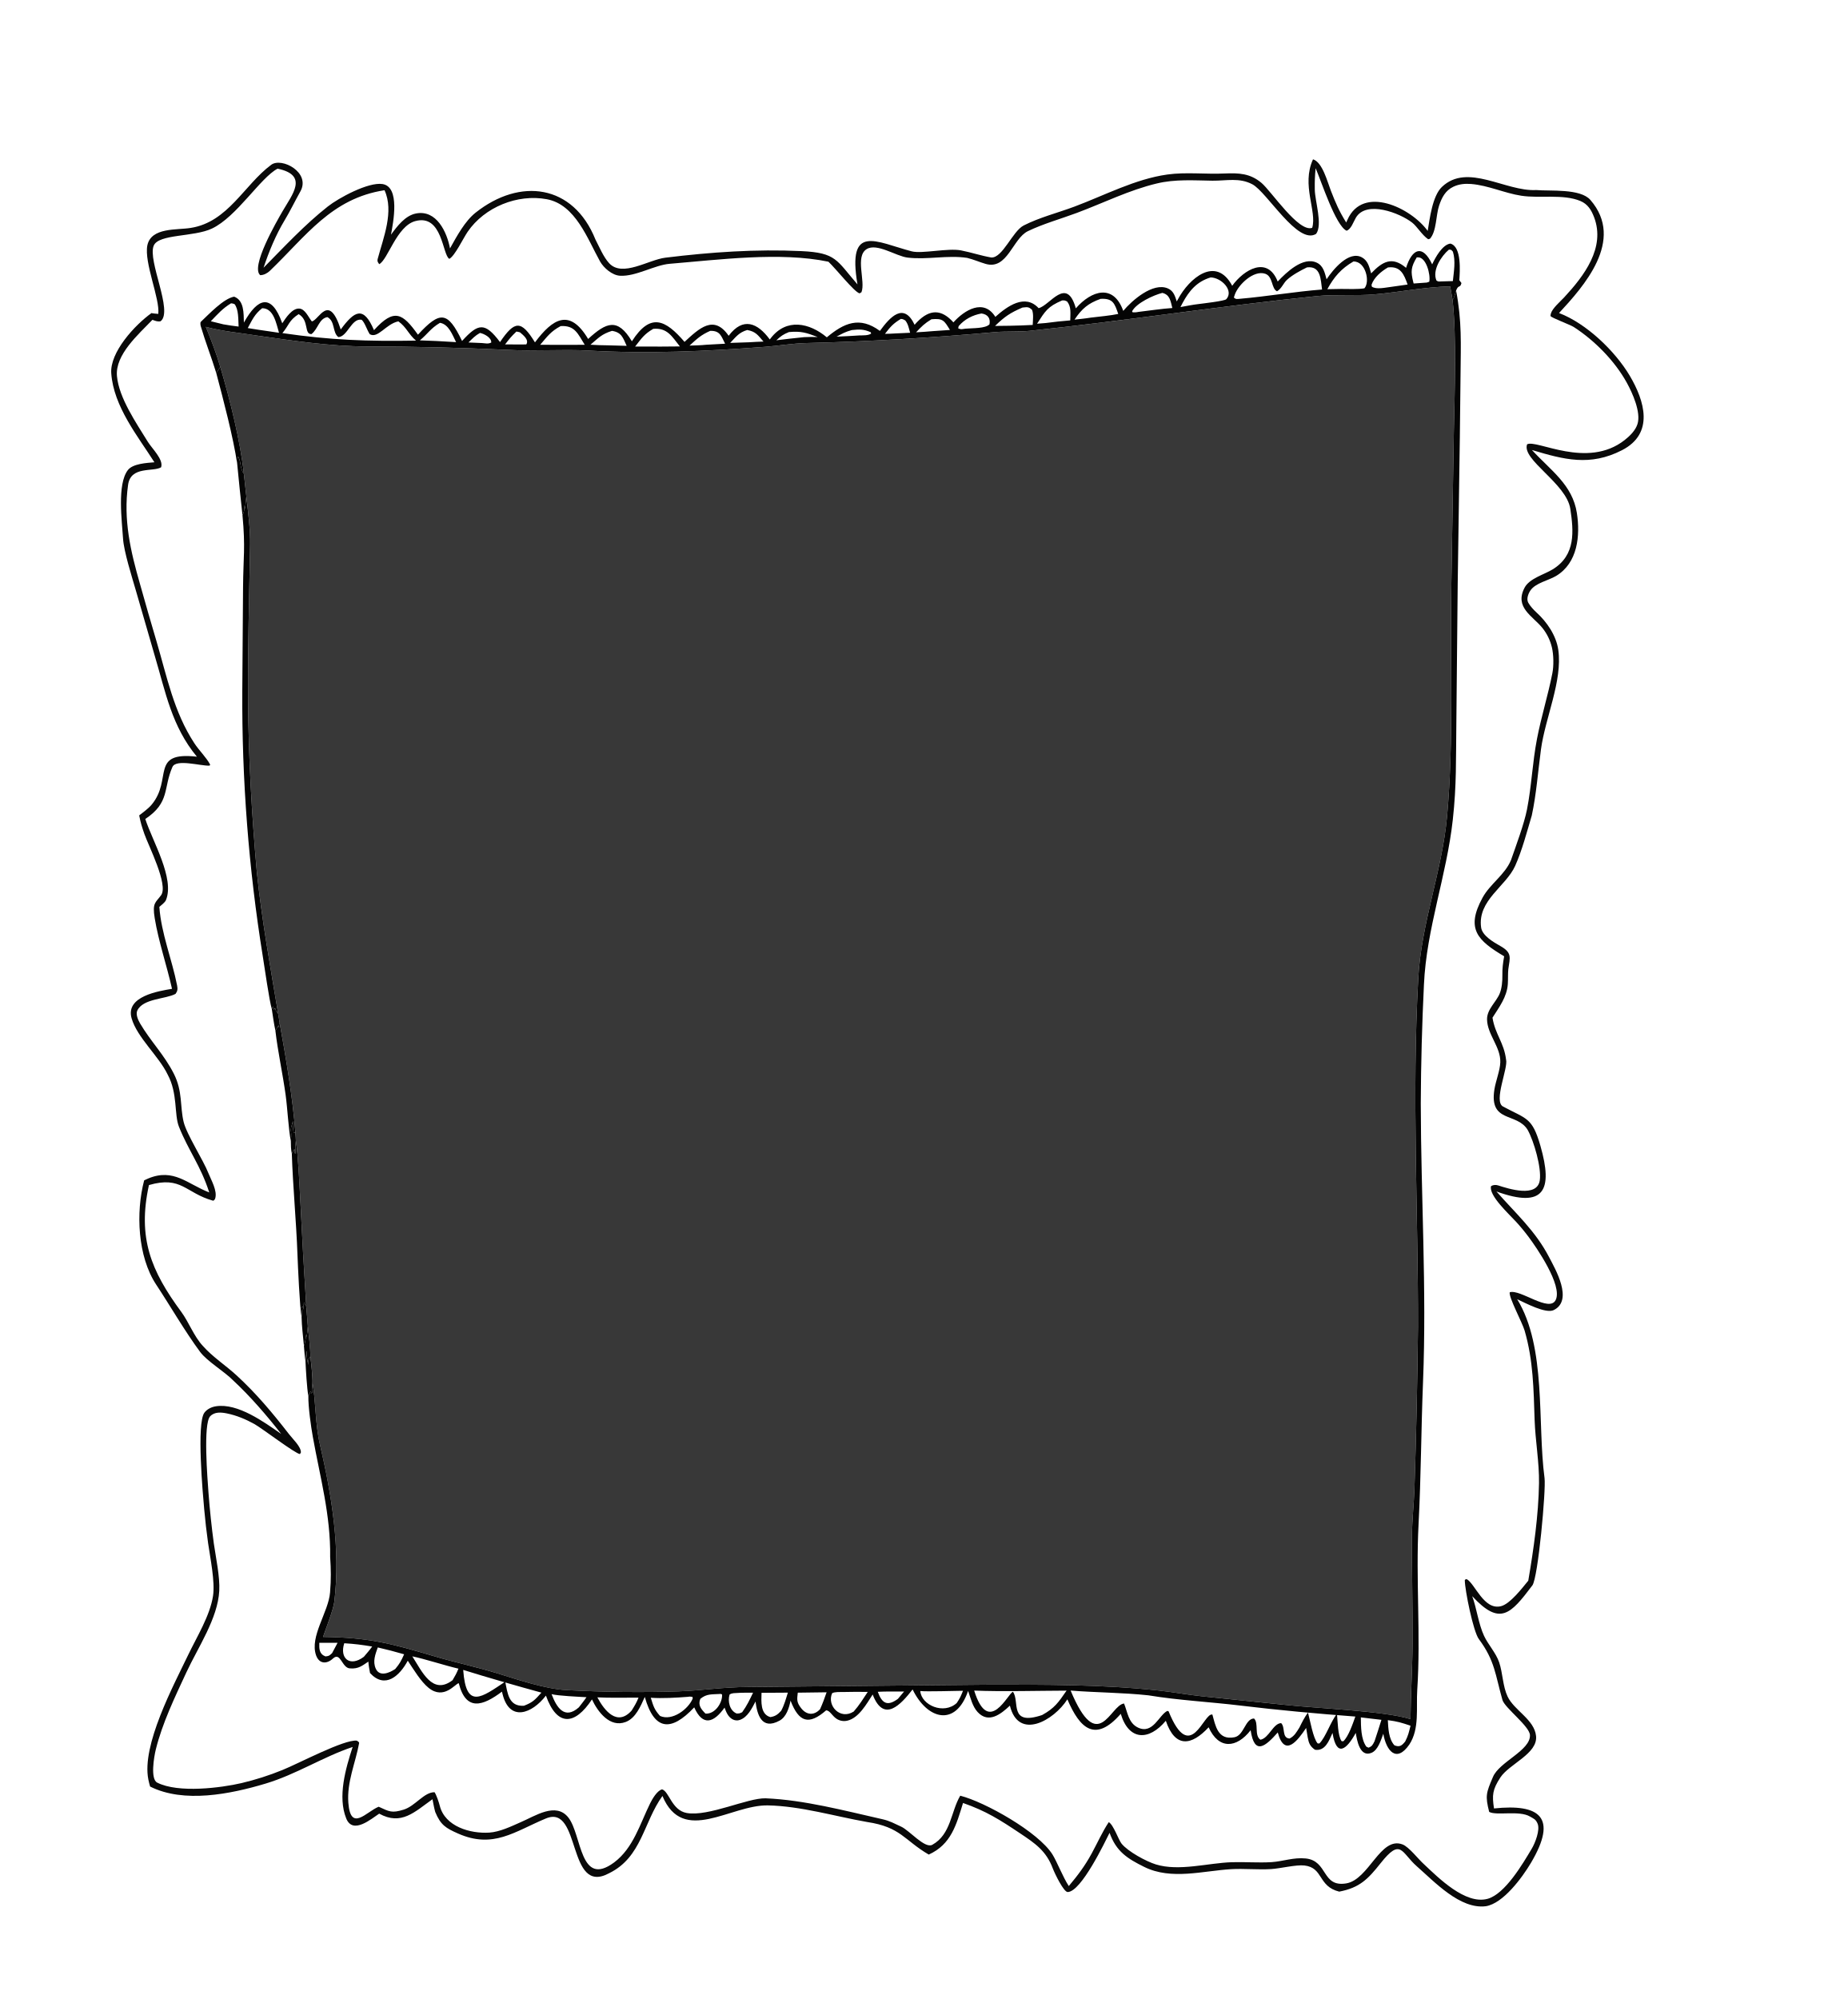
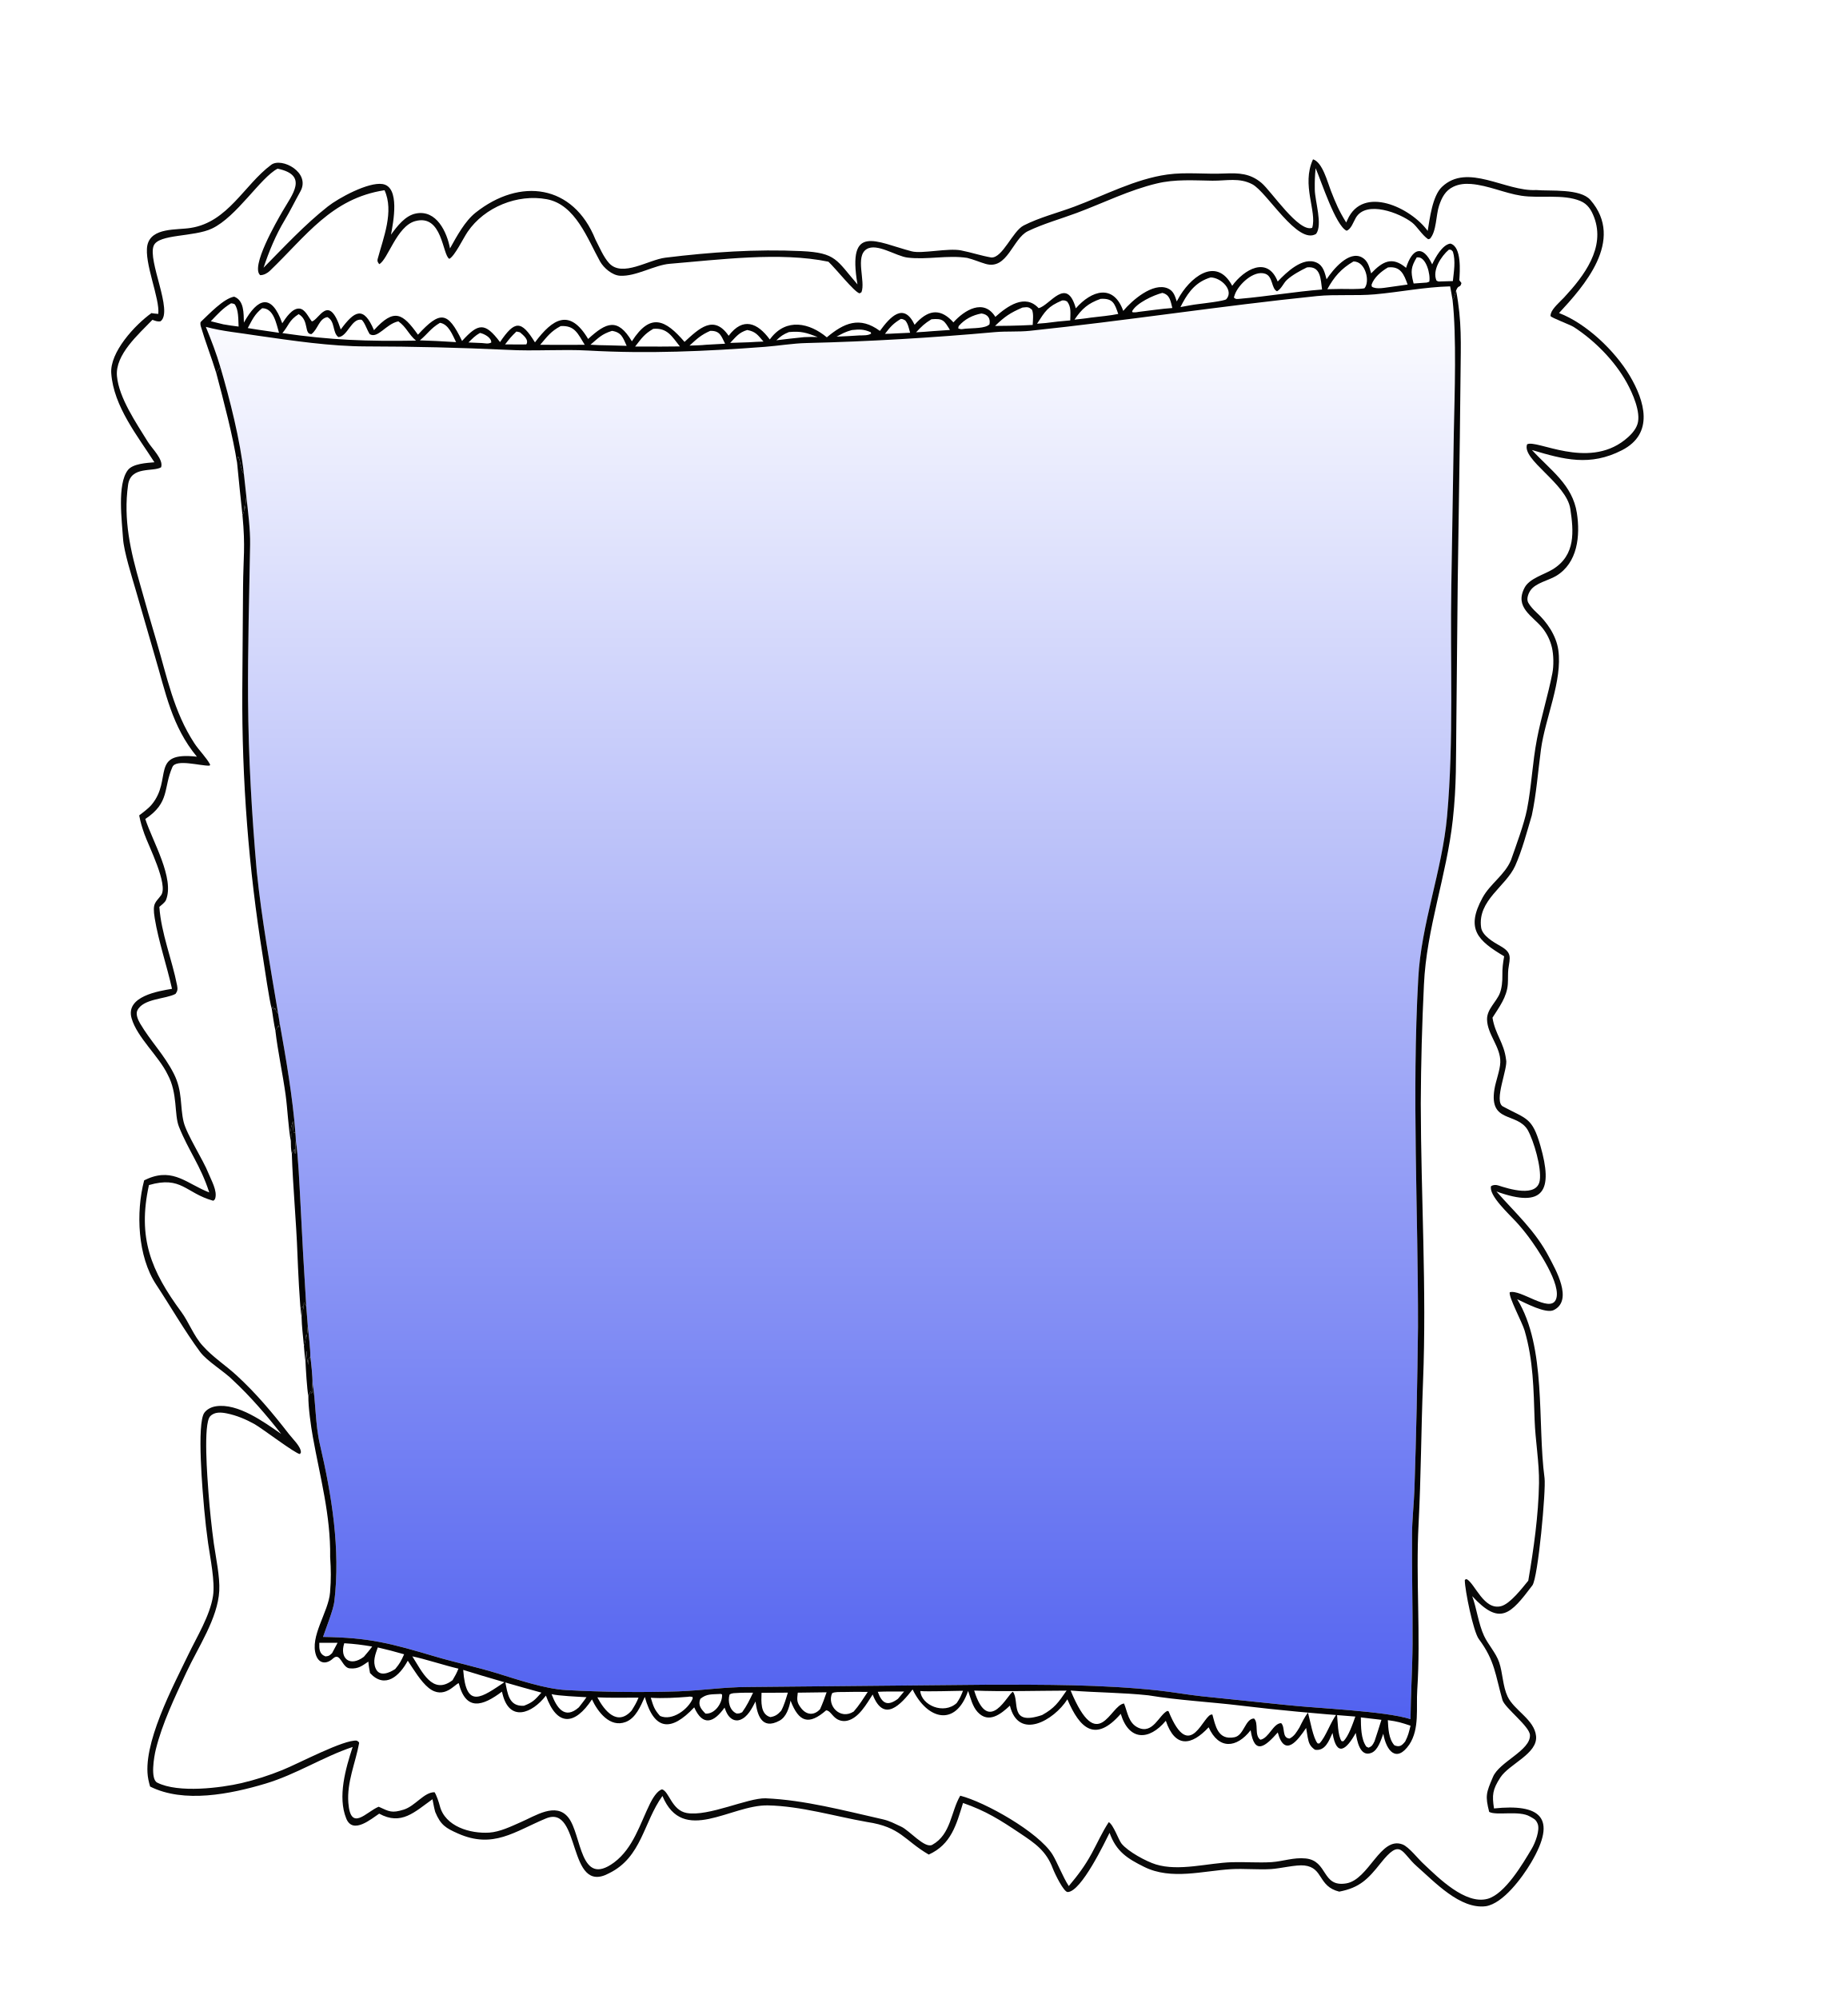
<svg xmlns="http://www.w3.org/2000/svg" preserveAspectRatio="none" overflow="visible" style="display: block;" width="177.129" height="191.625" viewBox="0 0 177.129 191.625" fill="none">
  <g id="dont eat meat frame">
    <path id="Vector" d="M125.858 15.271C126.764 15.555 127.225 17.394 127.567 18.274C128.023 19.445 128.362 20.246 129.04 21.328L129.156 21.071C130.644 17.708 135.246 19.916 136.85 22.134C137.049 20.961 137.296 18.793 138.216 17.916C140.672 15.579 144.297 18.375 147.245 18.217C148.608 18.338 151.477 18.052 152.445 19.166C155.804 23.036 151.764 27.496 149.44 30.008C152.054 30.999 154.807 33.643 156.212 36.007C157.655 38.438 158.585 41.565 155.468 43.16C152.413 44.724 149.924 44.06 146.842 43.138C148.636 45.091 150.73 46.461 151.151 49.184C151.482 51.335 151.24 53.971 149.148 55.216C148.427 55.645 147.172 55.884 146.689 56.613C146.48 56.931 146.3 57.419 146.488 57.769C146.658 58.086 147.009 58.468 147.276 58.71C148.27 59.611 149.173 60.916 149.37 62.305C149.787 65.249 148.112 68.827 147.706 71.85C147.425 73.954 147.264 76.155 146.828 78.171C146.369 79.719 145.893 81.538 145.233 83.007C144.351 84.974 141.62 86.301 141.969 88.898C142.076 89.696 143.163 90.317 143.817 90.687C144.954 91.33 144.744 91.77 144.578 92.909C144.534 93.276 144.561 93.909 144.531 94.336C144.444 95.577 143.702 96.541 143.061 97.557C143.324 99.177 144.158 99.922 144.362 101.566C144.584 102.371 143.138 105.569 144.065 106.068C146.33 107.288 146.862 107.085 147.654 109.834C148.873 114.071 148.053 115.889 143.442 114.217C145.26 116.302 147.162 117.956 148.501 120.538C149.061 121.619 150.846 124.652 148.926 125.587C148.17 125.957 146.219 124.909 145.428 124.544C148.258 129.164 147.342 136.381 148.052 141.698C148.198 142.795 147.434 151.249 146.884 151.977C144.788 154.752 143.78 155.892 141.117 153.008C141.547 154.173 141.713 155.652 142.251 156.811C142.642 157.653 143.394 158.449 143.699 159.346C144.05 160.378 144.036 161.616 144.503 162.618C145.133 163.967 147.068 164.819 147.237 166.412C147.418 168.113 144.666 169.084 143.814 170.393C143.056 171.556 143.013 172.084 143.206 173.358C147.535 172.905 149.378 174.146 146.741 178.586C145.908 179.987 144.081 182.475 142.418 182.732C139.96 183.04 137.531 180.419 135.809 178.906C134.302 177.582 134.298 176.134 132.336 178.609C131.123 180.139 130.328 180.957 128.371 181.333C126.31 180.828 126.875 179.035 125.031 178.826C124.242 178.737 122.723 179.115 121.851 179.17C120.617 179.248 119.209 179.107 118.015 179.179C115.293 179.342 112.276 180.244 109.691 178.969C108.05 178.16 106.992 177.479 106.357 175.695C105.945 176.503 103.662 181.335 102.345 181.372C101.968 181.383 101.125 179.651 100.914 179.107C100.279 177.414 99.201 176.694 97.788 175.749C95.841 174.446 94.516 173.602 92.31 172.835C91.672 174.915 91.174 176.811 89.025 177.78C86.662 176.405 86.357 175.143 83.11 174.657C79.999 174.109 76.768 173.132 73.612 173.066C70.029 172.99 65.476 176.898 63.498 172.162C61.679 174.681 61.518 178.027 58.398 179.562C54.333 181.777 55.73 172.9 52.325 174.32C49.32 175.572 47.277 177.258 43.898 175.76C42.736 175.244 42.24 174.955 41.718 173.696C41.612 173.33 41.531 172.856 41.454 172.475C39.733 173.701 38.467 175.02 36.347 173.858C35.604 174.344 33.824 175.89 33.19 174.325C32.343 172.236 33.134 169.518 33.803 167.466C30.982 168.402 28.397 170.098 25.434 170.983C22.096 171.98 17.625 172.888 14.387 171.258C14.322 171.036 14.266 170.81 14.219 170.582C13.561 167.299 16.621 161.592 18.052 158.61C18.864 156.917 20.127 154.881 20.418 152.994C20.629 151.631 20.15 149.351 19.945 147.915C19.794 146.84 19.671 145.76 19.574 144.679C19.439 143.189 18.829 136.445 19.593 135.418C19.849 135.074 20.283 134.869 20.699 134.806C22.8 134.48 25.317 136.325 26.951 137.455C25.583 135.699 23.986 133.847 22.353 132.331C21.533 131.482 19.855 130.505 19.175 129.585C17.745 127.653 16.289 125.138 14.97 123.142C13.187 120.444 13.01 116.215 13.818 113.148C13.943 113.086 14.069 113.028 14.197 112.974C16.658 111.942 17.982 113.518 20.057 114.307C19.216 111.702 18.091 110.35 17.154 108.012C16.682 106.834 17.053 104.815 16.067 103.002C15.227 101.241 13.144 99.46 12.614 97.615C12.008 95.503 15.207 95.004 16.488 94.789C15.989 92.554 15.202 90.275 14.83 88.022C14.582 86.524 14.916 86.54 15.441 85.816C16.162 84.823 14.224 81.059 13.84 79.946C13.594 79.233 13.498 78.942 13.342 78.163C13.731 77.865 14.246 77.486 14.547 77.121C16.568 74.677 14.343 72.024 18.874 72.537C16.454 69.614 15.879 66.369 14.843 62.896L13.017 56.585C12.658 55.336 11.869 52.876 11.793 51.615C11.693 49.967 11.206 46.423 12.258 45.06C12.735 44.442 14.069 44.376 14.801 44.314C13.241 41.853 10.885 38.979 10.664 35.777C10.525 33.767 12.91 31.164 14.526 30.007C14.495 30.03 15.097 30.089 15.172 30.09C15.338 28.613 13.796 25.186 14.125 23.513C14.504 21.77 16.963 22.071 18.297 21.845C21.858 21.283 23.412 17.715 25.999 15.796C27.004 15.051 29.815 16.536 28.789 18.357C28.304 19.219 27.793 20.272 27.27 21.137C26.439 22.513 25.764 24.15 25.264 25.664C27.24 23.664 29.206 21.54 31.423 19.794C32.471 18.969 35.305 17.431 36.665 17.643C38.372 17.909 37.698 21.308 37.478 22.495C38.075 21.681 38.834 20.668 39.871 20.465C41.846 20.077 42.846 22.259 43.134 23.811C43.8 22.619 44.564 21.198 45.584 20.388C49.845 17.007 54.944 17.659 57.075 22.957C57.449 23.674 57.843 24.634 58.384 25.226C59.65 26.61 62.155 24.9 63.779 24.701C68.134 24.168 72.448 23.866 76.828 24.072C80.171 24.229 80.169 24.932 82.192 27.261C81.192 21.368 83.974 23.2 87.391 24.093C88.366 24.348 90.864 23.759 92.112 24.002C93.154 24.205 94 24.506 95.019 24.683C96.107 24.742 97.05 22.173 98.116 21.618C99.671 20.828 101.363 20.415 103.007 19.799C105.889 18.72 108.818 17.161 111.889 16.73C113.668 16.479 115.598 16.718 117.394 16.63C118.758 16.575 119.822 16.615 120.914 17.529C121.859 18.32 124.484 22.315 125.779 21.838C126.258 20.257 124.72 17.745 125.858 15.271ZM14.611 30.658C13.296 32.034 11.022 33.988 11.211 36.056C11.402 38.151 13.067 40.555 14.164 42.342C14.567 42.998 15.703 44.06 15.441 44.797C14.663 45.26 12.534 44.649 12.277 46.477C11.806 49.822 12.518 52.849 13.422 55.994C13.932 57.817 14.456 59.636 14.995 61.45C16.006 64.871 16.647 68.217 18.628 71.246C19.086 71.946 19.763 72.585 20.146 73.297L20.087 73.397C19.217 73.433 16.877 72.727 16.527 73.524C15.631 75.56 16.31 76.921 13.927 78.509C14.618 80.648 16.767 84.213 15.903 86.294C15.821 86.493 15.45 86.789 15.274 86.933C15.452 89.481 16.494 91.984 16.978 94.477C17.043 94.814 17.02 95.009 16.828 95.272C15.894 95.784 13.682 95.708 13.155 96.887C12.998 97.239 13.239 97.789 13.426 98.105C14.44 99.826 15.744 101.113 16.661 102.923C17.522 104.622 17.242 106.038 17.599 107.536C17.887 108.742 19.486 111.201 19.976 112.457C20.227 113.1 20.871 114.166 20.619 114.91C20.594 114.982 20.485 115.116 20.41 115.096C17.779 114.359 17.407 112.693 14.277 113.601C13.166 118.662 14.475 121.828 17.384 125.767C18.094 126.73 18.588 128.101 19.441 129.016C20.347 130.05 21.641 130.892 22.682 131.848C24.562 133.576 26.136 135.455 27.697 137.471C28.077 137.963 28.863 138.686 28.842 139.233L28.753 139.386C28.363 139.393 25.125 136.926 24.417 136.528C23.583 136.06 22.681 135.679 21.741 135.49C21.198 135.38 20.568 135.323 20.148 135.763C19.458 136.488 19.892 141.817 19.983 143.082C20.107 144.716 20.279 146.347 20.498 147.972C20.694 149.33 21.088 151.147 21.017 152.497C20.878 155.142 18.971 157.932 17.862 160.321C16.768 162.678 15.56 165.177 14.937 167.698C14.758 168.419 14.401 170.542 15.067 170.881C17.1 171.917 21.218 171.376 23.142 170.93C24.486 170.612 25.804 170.191 27.084 169.669C28.627 169.048 33.002 166.718 34.206 166.859C34.292 166.922 34.444 166.986 34.421 167.108C34.075 169.001 33.237 170.821 33.39 172.817C33.608 175.664 35.132 173.655 36.299 173.194C37.324 173.661 37.549 173.828 38.695 173.472C39.808 173.128 40.642 171.793 41.653 171.803C41.827 172.04 42.076 172.788 42.154 173.101C42.654 175.099 45.086 175.791 46.902 175.674C47.907 175.609 49.005 175.076 49.907 174.678C51.279 174.097 53.276 172.71 54.477 174.227C55.783 175.876 55.554 180.994 58.874 178.529C60.703 177.155 61.347 174.842 62.313 172.879C62.526 172.446 62.99 171.646 63.464 171.528C64.151 171.741 64.385 173.541 65.835 173.796C67.906 174.159 71.656 172.342 73.384 172.386C77.099 172.543 80.94 173.569 84.567 174.387C85.337 174.56 85.705 174.8 86.374 175.1C87.171 175.459 88.648 177.241 89.368 176.841C91.167 175.841 91.139 173.662 92.043 172.136C94.397 172.732 99.535 175.609 100.886 177.774C101.313 178.459 101.878 179.928 102.447 180.799C103.315 179.766 103.987 178.877 104.643 177.672C105.193 176.666 105.649 175.623 106.28 174.671C106.737 174.928 107.215 176.372 107.505 176.731C108.126 177.498 109.875 178.44 110.785 178.721C113.016 179.412 115.786 178.583 118.091 178.512C119.349 178.473 120.621 178.583 121.882 178.505C123.018 178.427 123.991 178.035 125.152 178.152C127.309 178.37 126.675 180.931 129.035 180.544C131.232 180.183 132.311 175.992 134.445 176.81C135.053 177.043 135.974 178.244 136.465 178.679C137.889 180.018 140.463 182.605 142.592 182.021C144.267 181.562 145.973 178.651 146.831 177.204C147.155 176.659 147.629 175.435 147.391 174.832C147.214 174.382 146.985 174.33 146.655 174.134C145.626 173.523 143.447 174.074 142.744 173.69C142.355 172.157 142.449 171.871 143.104 170.345C143.699 168.89 146.717 167.809 146.652 166.325C146.614 165.477 144.231 163.712 144.016 162.961C143.325 160.547 143.304 159.208 141.751 157.119C141.22 156.405 140.415 152.448 140.407 151.482C140.417 151.38 140.635 151.373 140.598 151.383C141.391 151.816 142.24 154.395 143.886 153.967C144.756 153.742 145.891 152.254 146.491 151.525C147.006 148.507 147.472 145.24 147.52 142.185C147.552 140.205 147.165 138.088 147.099 136.123C146.999 133.164 146.974 130.416 146.14 127.549C145.913 126.77 144.597 124.337 144.713 123.878C145.727 123.55 148.511 125.862 149.12 124.614C149.796 123.227 147.278 119.585 146.54 118.596C146.159 118.082 145.751 117.588 145.318 117.116C144.703 116.437 142.662 114.583 142.926 113.7C143.133 113.572 143.389 113.565 143.611 113.637C144.596 113.954 147.352 114.845 147.595 113.14C147.766 111.94 147.039 109.397 146.429 108.306C145.389 106.605 142.725 107.681 143.246 104.423C143.372 103.634 143.783 102.606 143.809 101.842C143.863 100.368 142.561 99.173 142.539 97.72C142.524 96.747 143.418 96.064 143.756 95.231C143.96 94.728 144.018 94.048 144.008 93.498C143.996 92.832 144.062 92.332 144.179 91.67C141.638 90.159 140.471 89.047 142.109 86.051C142.841 84.712 144.249 83.869 144.836 82.445C145.316 81.067 146.091 78.994 146.367 77.599C146.811 75.355 146.884 73.111 147.329 70.815C147.749 68.647 148.382 66.663 148.802 64.528C148.941 63.823 148.925 62.756 148.753 62.049C148.591 61.372 148.281 60.738 147.845 60.195C146.933 59.058 145.13 58.233 146.143 56.325C146.609 55.448 147.995 55.087 148.824 54.583C151.069 53.215 150.835 50.891 150.521 48.782C150.156 46.336 145.83 44.069 146.379 42.592C147.291 42.092 152.142 45.005 155.731 42.183C156.23 41.79 156.769 41.262 156.961 40.645C157.311 39.52 156.477 37.669 155.94 36.696C154.788 34.599 152.855 32.642 150.844 31.342C150.54 31.145 148.693 30.454 148.627 30.297C148.606 30.249 148.66 30.052 148.666 30.031C148.815 29.54 149.591 28.873 149.94 28.497C151.836 26.451 153.908 23.742 152.8 20.822C152.537 20.13 152.192 19.562 151.483 19.266C149.834 18.578 147.601 19.035 145.826 18.763C144.195 18.513 142.662 17.77 141.011 17.637C140.422 17.59 139.857 17.643 139.315 17.898C138.545 18.262 138.206 18.93 137.945 19.703C137.631 20.634 137.71 22.167 137.067 22.888L136.897 22.935C136.293 22.52 135.842 21.715 135.358 21.338C134.183 20.421 130.955 19.164 129.959 20.881C129.717 21.296 129.511 21.97 129.075 22.117C128.016 21.626 126.645 17.346 126.107 16.122C126.034 16.95 126.018 17.321 126.027 18.145C126.041 19.311 126.802 21.525 126.157 22.418C124.393 23.52 121.451 18.413 120.045 17.668C118.796 17.006 117.578 17.334 116.221 17.322C114.428 17.296 112.643 17.162 110.88 17.589C108.236 18.218 105.752 19.465 103.213 20.411C101.691 20.979 99.966 21.462 98.528 22.16C97.061 22.871 96.569 25.906 94.476 25.297C93.878 25.123 93.308 24.866 92.706 24.721C90.803 24.434 88.877 24.924 86.987 24.692C85.883 24.556 84.056 23.27 83.072 23.881C81.938 24.585 82.988 26.969 82.574 28.014L82.394 28.123C81.878 27.987 80.144 25.78 79.408 25.088C74.788 24.123 68.913 24.899 64.195 25.287C62.73 25.407 60.97 26.514 59.444 26.433C58.679 26.398 57.859 25.674 57.515 25.058C56.323 22.923 55.171 19.614 52.419 19.098C49.602 18.57 46.447 19.853 44.831 22.213C44.386 22.862 43.611 24.515 43.073 24.813C42.401 24.474 42.427 20.465 39.788 21.2C38.025 21.692 37.187 24.878 36.353 25.323C36.228 25.157 36.138 25.06 36.209 24.796C36.744 22.798 37.788 20.264 36.858 18.235C31.766 19.02 29.351 22.622 25.866 25.963C25.623 26.196 25.282 26.377 24.942 26.377C23.994 25.591 26.501 21.26 27.07 20.274C28.011 18.642 29.604 16.795 26.608 16.169C24.964 17.026 22.693 20.789 20.311 21.912C18.563 22.735 15.223 22.415 14.738 23.541C14.119 24.977 16.631 29.854 15.391 30.797C15.08 30.854 14.911 30.761 14.611 30.658Z" fill="black" fill-opacity="0.961" />
-     <path id="Vector_2" d="M19.729 31.331C21.317 31.767 23.032 31.907 24.651 32.173C28.051 32.658 31.668 33.204 35.111 33.208C39.63 33.215 44.092 33.323 48.608 33.535C51.167 33.681 53.882 33.464 56.42 33.606C62.102 33.925 67.651 33.681 73.316 33.248C74.603 33.15 75.985 32.916 77.274 32.885C83.309 32.741 89.346 32.38 95.359 31.839C96.473 31.739 97.602 31.829 98.712 31.712C107.909 30.748 117.043 29.322 126.24 28.381C127.97 28.204 130.017 28.373 131.776 28.216C134.215 27.997 136.54 27.514 139.002 27.451C139.087 27.88 139.16 28.338 139.236 28.77C139.625 32.232 139.434 37.769 139.356 41.416L139.117 56.157C138.989 63.469 139.365 70.948 138.709 78.247C138.241 83.46 136.213 88.568 135.945 93.804C135.325 104.947 135.939 116.039 135.92 127.207C135.865 132.393 135.752 137.58 135.58 142.763C135.529 144.133 135.356 145.75 135.348 147.066C135.323 150.564 135.419 154.08 135.398 157.584C135.384 160.018 135.221 162.373 135.202 164.798C132.747 164.009 126.152 163.763 123.195 163.431L115.194 162.606C113.789 162.455 112.394 162.194 110.985 162.045C105.559 161.468 100.179 161.494 94.736 161.497L71.713 161.717C69.319 161.723 67.3 162.055 65.031 162.135C61.571 162.255 57.727 162.2 54.269 162.012C52.252 161.903 49.642 161.016 47.639 160.398C45.731 159.809 43.565 159.343 41.736 158.802C37.422 157.525 35.404 156.981 30.967 156.916C31.244 156.085 31.951 154.338 32.049 153.525C32.648 148.545 31.8 143.327 30.67 138.485C30.205 136.492 30.285 134.419 29.953 132.539C29.977 132.02 29.822 130.56 29.747 130.037C29.769 129.426 29.574 127.792 29.506 127.121L29.356 125.231C29.142 121.862 28.953 118.493 28.789 115.122C28.706 113.616 28.587 110.794 28.36 109.346C28.365 109.179 28.328 108.786 28.316 108.6C28.062 105.234 27.409 101.412 26.807 98.06L26.662 97.168C25.908 92.644 25.085 88.119 24.615 83.556C24.134 78.117 23.814 72.555 23.778 67.09C23.745 62.155 23.888 57.133 23.975 52.198C24 50.757 23.772 49.028 23.614 47.591L23.378 45.428C23.026 42.203 22.036 38.299 21.121 35.185C20.734 33.856 20.248 32.611 19.729 31.331Z" fill="#383838" />
+     <path id="Vector_2" d="M19.729 31.331C21.317 31.767 23.032 31.907 24.651 32.173C28.051 32.658 31.668 33.204 35.111 33.208C39.63 33.215 44.092 33.323 48.608 33.535C51.167 33.681 53.882 33.464 56.42 33.606C62.102 33.925 67.651 33.681 73.316 33.248C74.603 33.15 75.985 32.916 77.274 32.885C83.309 32.741 89.346 32.38 95.359 31.839C96.473 31.739 97.602 31.829 98.712 31.712C107.909 30.748 117.043 29.322 126.24 28.381C127.97 28.204 130.017 28.373 131.776 28.216C134.215 27.997 136.54 27.514 139.002 27.451C139.087 27.88 139.16 28.338 139.236 28.77C139.625 32.232 139.434 37.769 139.356 41.416L139.117 56.157C138.989 63.469 139.365 70.948 138.709 78.247C138.241 83.46 136.213 88.568 135.945 93.804C135.325 104.947 135.939 116.039 135.92 127.207C135.865 132.393 135.752 137.58 135.58 142.763C135.529 144.133 135.356 145.75 135.348 147.066C135.323 150.564 135.419 154.08 135.398 157.584C135.384 160.018 135.221 162.373 135.202 164.798C132.747 164.009 126.152 163.763 123.195 163.431L115.194 162.606C113.789 162.455 112.394 162.194 110.985 162.045C105.559 161.468 100.179 161.494 94.736 161.497L71.713 161.717C69.319 161.723 67.3 162.055 65.031 162.135C61.571 162.255 57.727 162.2 54.269 162.012C52.252 161.903 49.642 161.016 47.639 160.398C45.731 159.809 43.565 159.343 41.736 158.802C37.422 157.525 35.404 156.981 30.967 156.916C31.244 156.085 31.951 154.338 32.049 153.525C32.648 148.545 31.8 143.327 30.67 138.485C30.205 136.492 30.285 134.419 29.953 132.539C29.977 132.02 29.822 130.56 29.747 130.037C29.769 129.426 29.574 127.792 29.506 127.121L29.356 125.231C29.142 121.862 28.953 118.493 28.789 115.122C28.706 113.616 28.587 110.794 28.36 109.346C28.365 109.179 28.328 108.786 28.316 108.6C28.062 105.234 27.409 101.412 26.807 98.06L26.662 97.168C25.908 92.644 25.085 88.119 24.615 83.556C24.134 78.117 23.814 72.555 23.778 67.09C23.745 62.155 23.888 57.133 23.975 52.198C24 50.757 23.772 49.028 23.614 47.591L23.378 45.428C23.026 42.203 22.036 38.299 21.121 35.185C20.734 33.856 20.248 32.611 19.729 31.331Z" fill="url(#paint0_linear_0_4)" />
    <path id="Vector_3" d="M139.236 28.769C139.405 28.52 139.487 28.147 139.573 27.849C140.135 30.802 140.025 32.938 139.998 35.919L139.932 41.882L139.727 55.943L139.595 69.518C139.55 72.835 139.625 75.225 139.258 78.569C138.66 83.991 136.732 88.991 136.49 94.394C136.306 98.18 136.205 101.968 136.187 105.759C136.2 114.654 136.761 123.561 136.403 132.47C136.219 137.032 136.214 141.557 135.974 146.131C135.7 151.363 136.193 156.75 135.849 161.998C135.736 163.725 136.085 165.709 135.093 167.226C133.854 169.03 132.884 167.842 132.595 166.199C132.371 166.802 132.089 167.768 131.465 168.026C130.326 168.496 130.064 166.764 129.955 166.118C129.086 167.7 128.118 168.524 127.727 166.119C127.386 166.876 127.029 167.884 126.047 167.732C125.57 167.4 125.452 167.106 125.347 166.533C125.294 166.237 125.244 165.938 125.199 165.641C124.4 166.83 123.143 168.535 122.479 166.076C121.312 167.388 120.248 168.337 119.878 165.86C118.532 167.591 116.823 167.736 115.853 165.578C114.209 167.354 112.642 167.588 111.748 164.954C110.124 166.896 108.205 166.875 107.429 164.288C104.97 167.105 103.5 165.679 102.312 162.898C101.029 164.919 97.63 166.878 96.802 163.503C95.959 164.298 94.762 165.264 93.709 164.117C93.214 163.577 93.038 162.779 92.796 162.092C91.599 165.58 88.884 164.848 87.477 161.951C86.35 163.393 84.717 165.214 83.649 162.437C83.061 163.341 82.315 164.702 81.203 164.948C80.846 165.029 80.471 164.957 80.168 164.75C79.745 164.461 79.555 163.974 79.191 163.952C77.529 165.402 76.58 165.11 75.777 163.023C75.637 163.731 75.375 164.585 74.724 164.941C72.976 165.895 72.57 164.293 72.42 163.108C72.076 163.751 71.676 164.608 70.923 164.87C70.689 164.954 70.431 164.932 70.214 164.812C69.785 164.574 69.614 164.131 69.451 163.692C68.436 165.117 67.377 165.539 66.544 163.668C64.329 166.025 62.713 165.915 61.806 162.667C61.407 163.547 60.943 164.697 59.984 165.066C58.452 165.656 57.286 164.074 56.742 162.906C55.092 165.41 53.392 165.527 52.328 162.541C51 164.274 48.84 165.1 48.171 162.391L48.134 162.248L48.113 162.162C46.281 163.54 44.667 164.081 43.973 161.353C43.642 161.388 42.559 162.989 41.086 161.801C40.331 161.192 39.64 160.024 39.087 159.196C38.31 160.641 36.917 161.946 35.468 160.38C35.398 159.987 35.338 159.683 35.308 159.282C34.713 159.683 34.356 159.988 33.584 159.934C32.768 159.951 32.662 158.29 31.913 158.989C31.337 159.528 30.595 159.531 30.296 158.677C29.665 156.876 31.489 154.532 31.637 152.658C31.741 151.35 31.726 150.5 31.647 149.241C31.7 145.25 30.686 141.629 29.99 137.759C29.806 136.739 29.537 134.848 29.558 133.82C29.623 133.72 29.735 133.471 29.793 133.352C29.815 133.425 29.837 133.497 29.859 133.57L29.918 133.512C29.898 133.133 29.92 132.92 29.953 132.538C30.284 134.418 30.205 136.491 30.67 138.484C31.8 143.326 32.648 148.544 32.048 153.524C31.951 154.337 31.243 156.084 30.966 156.915C35.403 156.98 37.422 157.524 41.735 158.801C43.564 159.343 45.73 159.808 47.639 160.397C49.642 161.015 52.251 161.902 54.269 162.011C57.727 162.199 61.571 162.254 65.031 162.134C67.3 162.054 69.319 161.722 71.712 161.716L94.736 161.496C100.179 161.493 105.559 161.467 110.984 162.044C112.394 162.194 113.789 162.454 115.194 162.605L123.194 163.43C126.152 163.762 132.747 164.008 135.201 164.797C135.221 162.372 135.384 160.017 135.398 157.583C135.418 154.079 135.323 150.563 135.347 147.065C135.356 145.749 135.529 144.132 135.579 142.762C135.751 137.579 135.865 132.392 135.92 127.206C135.939 116.038 135.325 104.946 135.945 93.803C136.213 88.567 138.24 83.46 138.708 78.246C139.364 70.948 138.989 63.468 139.116 56.156L139.356 41.415C139.433 37.768 139.624 32.231 139.236 28.769ZM129.915 164.55C126.179 164.264 122.646 163.95 118.915 163.498C115.987 163.143 113.005 162.998 110.069 162.514C107.623 162.249 105.082 162.255 102.624 162.058C105.257 168.379 106.421 163.419 107.746 163.3C108.085 164.137 108.163 165.177 109.09 165.611C110.522 166.28 111.1 164.381 111.899 164.006L112.014 164.048C114.109 169.225 115.378 164.113 116.213 164.361C116.502 165.379 116.71 166.857 118.333 166.532C119.252 166.348 119.347 164.76 120.203 164.734C120.68 165.189 120.201 166.351 120.815 166.77C121.63 166.632 122.04 165.192 122.804 165.18C123.225 165.591 122.839 166.595 123.607 166.658C124.078 166.422 124.269 166.051 124.555 165.602C124.845 165.019 125.002 164.692 125.375 164.163C125.574 164.9 125.872 166.649 126.302 167.124L126.466 167.129C127.078 166.534 127.535 165.055 128.155 164.282C128.227 164.995 128.225 166.378 128.595 166.906L128.761 166.921C129.266 166.459 129.679 165.21 129.915 164.55ZM44.4 160.078C44.669 163.92 46.174 162.708 48.427 161.205C48.658 162.335 48.761 163.606 50.224 163.513C51.106 163.175 51.289 162.929 51.897 162.256C49.671 161.649 46.613 160.772 44.4 160.078ZM43.379 161.065C43.633 160.637 43.75 160.433 43.944 159.958C42.629 159.653 40.659 159.007 39.524 158.78C40.45 160.225 41.452 162.535 43.379 161.065ZM62.381 162.747C62.625 163.532 62.703 163.867 63.269 164.492C64.436 165.009 65.971 163.85 66.399 162.827L66.381 162.668C66.163 162.637 66.142 162.621 65.929 162.659C64.823 162.744 63.486 162.825 62.381 162.747ZM83.178 162.187C82.381 162.175 81.583 162.179 80.785 162.198C80.484 162.205 80.002 162.171 79.763 162.313C79.238 163.489 80.531 164.911 81.831 164.068C82.342 163.493 82.754 162.829 83.178 162.187ZM60.539 163.982C60.845 163.489 60.984 163.275 61.206 162.736C59.997 162.732 58.438 162.772 57.259 162.709C57.949 164.013 59.168 165.506 60.539 163.982ZM102.234 162.065C99.566 162.073 95.999 162.171 93.379 162.06C94.77 166.523 96.653 162.246 97.097 162.178C97.772 163.092 96.674 165.485 99.891 164.405C101.104 163.731 101.45 163.197 102.234 162.065ZM37.885 159.991C38.339 159.443 38.44 159.238 38.736 158.581C37.852 158.322 37.106 158.133 36.211 157.924C35.976 158.595 35.707 159.255 36.018 159.956C36.386 160.783 37.355 160.349 37.885 159.991ZM92.306 162.079C91.53 162.085 88.836 162.173 88.212 162.104C88.322 163.46 90.452 164.39 91.703 163.256C92.034 162.76 92.089 162.623 92.306 162.079ZM32.999 157.522C32.529 158.957 33.524 159.839 34.876 158.822C35.152 158.497 35.427 158.184 35.675 157.837C34.658 157.67 34.036 157.587 32.999 157.522ZM71.141 164.134C71.615 163.471 71.827 163.001 72.185 162.261C71.778 162.267 71.127 162.255 70.741 162.285C70.413 162.311 70.172 162.276 69.932 162.441C69.74 163.09 69.936 163.969 70.6 164.255C70.894 164.255 70.874 164.258 71.141 164.134ZM132.415 164.863L130.443 164.63C130.454 165.501 130.442 166.703 130.97 167.435L131.176 167.533C131.514 167.404 131.577 167.273 131.755 166.914C131.983 166.233 132.203 165.549 132.415 164.863ZM86.661 162.15C85.874 162.154 84.912 162.133 84.139 162.178C84.547 163.299 85.059 163.596 86.07 162.852L86.661 162.15ZM135.204 165.427C134.308 165.125 133.964 165.02 133.03 164.895C133.073 165.695 133.107 166.694 133.661 167.308C134.163 167.503 134.364 167.344 134.694 166.94C134.99 166.356 135.046 166.061 135.204 165.427ZM67.622 164.266C68.554 164.34 69.278 163.186 69.211 162.429C69.05 162.373 69.114 162.369 69.025 162.383C68.202 162.436 67.741 162.353 67.132 162.85C66.882 163.445 67.197 163.837 67.622 164.266ZM31.833 158.468L32.359 157.478L30.608 157.481C30.59 158.056 30.593 158.553 31.196 158.784C31.548 158.748 31.559 158.719 31.833 158.468ZM55.486 163.667C55.719 163.364 56.008 163.008 56.215 162.694C55.484 162.653 53.488 162.567 52.87 162.401C53.347 163.669 54.111 164.886 55.486 163.667ZM76.47 162.261C76.391 162.937 76.353 163.187 76.8 163.756C77.314 164.411 78.035 164.471 78.609 163.839C78.866 163.264 79.027 162.822 79.233 162.224L76.47 162.261ZM72.996 162.274C72.976 163.091 72.862 164.324 73.84 164.602C74.319 164.526 74.546 164.356 74.877 163.998C75.175 163.448 75.332 162.856 75.519 162.258L72.996 162.274Z" fill="black" fill-opacity="0.984" />
    <path id="Vector_4" d="M137.279 25.34C137.582 24.686 138.257 23.449 139.023 23.351C140.13 23.642 139.932 26.068 139.882 26.86C139.95 26.951 140.018 27.042 140.086 27.133C139.953 27.667 139.814 27.233 139.573 27.85C139.487 28.148 139.406 28.521 139.236 28.77C139.16 28.337 139.087 27.879 139.002 27.451C136.54 27.514 134.215 27.997 131.776 28.216C130.017 28.373 127.97 28.204 126.24 28.381C117.043 29.322 107.909 30.748 98.712 31.712C97.602 31.828 96.473 31.738 95.358 31.838C89.346 32.38 83.309 32.74 77.273 32.885C75.985 32.916 74.603 33.15 73.316 33.248C67.651 33.68 62.102 33.925 56.42 33.606C53.882 33.463 51.167 33.681 48.608 33.534C44.092 33.323 39.63 33.214 35.11 33.208C31.668 33.203 28.051 32.658 24.651 32.172C23.032 31.907 21.317 31.767 19.729 31.331C20.248 32.611 20.734 33.856 21.121 35.185L20.727 35.75C20.267 34.249 19.686 32.774 19.248 31.282C19.217 31.175 19.171 30.923 19.261 30.839C20.029 30.119 21.421 28.62 22.444 28.438C23.41 28.799 23.352 30.043 23.378 30.925C24.717 28.515 26.033 28.108 27.056 30.991C27.383 30.494 28.003 29.531 28.691 29.58C29.249 29.619 29.556 30.397 29.89 30.809C30.575 30.702 31.514 28.009 32.661 31.583C33.98 29.795 34.84 29.278 35.848 31.65C37.791 29.502 38.596 30.033 40.062 32.083C42.197 29.771 42.917 29.829 44.29 32.685C45.851 30.974 46.474 30.863 47.929 32.791C49.338 30.71 49.96 30.675 51.279 32.82C52.98 30.541 54.606 29.524 56.375 32.493C58.119 30.893 59.207 30.435 60.569 32.718C62.359 29.919 63.796 30.661 65.615 32.772C67.005 31.493 68.419 30.113 69.844 32.188C71.219 30.364 72.61 30.938 73.787 32.542L73.883 32.416C75.384 30.472 77.584 30.941 79.255 32.336C80.901 30.959 82.397 30.291 84.342 31.721C85.319 30.382 86.627 28.935 87.669 31.134C87.742 31.048 87.817 30.964 87.895 30.882C89.126 29.613 90.248 29.629 91.389 30.903C92.448 29.716 94.301 28.592 95.408 30.375C96.552 29.352 98.252 28.125 99.554 29.539C100.639 29.297 102.239 26.413 103.123 29.557C104.615 27.849 106.722 27.164 107.669 29.802C108.49 28.814 110.51 27.031 111.943 27.648C112.493 27.885 112.624 28.373 112.798 28.897L112.841 28.815L112.915 28.68C113.981 26.684 116.55 24.468 118.113 27.395C119.23 25.843 121.491 24.492 122.473 26.987C123.277 26.14 124.902 24.542 126.237 25.189C126.854 25.488 126.989 26.161 127.157 26.773C127.771 25.851 129.293 23.976 130.558 24.679C131.135 24.999 131.257 25.619 131.43 26.205C132.524 25.058 133.447 24.544 134.777 25.676C135.359 23.835 136.357 23.384 137.279 25.34ZM27.068 31.931C31.682 32.607 35.253 32.73 39.875 32.651C39.153 32.046 38.973 31.363 38.183 30.804C36.986 31.055 36.225 32.494 35.441 32.035C35.138 31.556 34.986 30.951 34.667 30.654C33.696 30.464 33.314 32.276 32.436 32.313C31.844 31.877 32.146 30.789 31.379 30.399C30.573 30.539 30.494 31.539 29.854 32.026C29.119 32.044 29.66 30.718 28.627 30.113C27.677 30.725 27.71 31.169 27.068 31.931ZM118.27 28.524C118.474 28.7 118.524 28.669 118.887 28.638C121.412 28.42 124.219 27.943 126.724 27.753C126.585 26.768 126.614 25.475 125.278 25.631C124.657 25.937 123.87 26.355 123.353 26.834C123.018 27.145 122.842 27.677 122.407 27.923C121.852 27.672 122.034 26.502 121.279 26.243C120.177 25.866 118.709 27.272 118.365 28.232C118.332 28.329 118.3 28.426 118.27 28.524ZM113.152 29.436C113.672 29.344 114.372 29.201 114.882 29.147C115.329 29.087 117.387 28.856 117.546 28.68C118.285 27.865 117.106 26.626 116.051 26.593C114.731 26.985 113.986 27.869 113.353 29.047C113.284 29.175 113.216 29.305 113.152 29.436ZM127.229 27.722L128.543 27.697C129.138 27.701 130.241 27.741 130.784 27.637C131.346 27.011 130.911 25.042 129.731 25.065C128.558 25.752 127.884 26.53 127.229 27.722ZM51.779 33.051L54.225 33.059L56.049 33.051C55.385 31.988 55.108 31.177 53.743 31.259C52.789 31.769 52.471 32.246 51.779 33.051ZM102.997 30.64C103.478 30.584 104.074 30.529 104.542 30.449C105.269 30.36 106.509 30.245 107.188 30.095C106.841 29.1 106.693 28.582 105.5 28.648C104.315 29.067 103.703 29.588 102.997 30.64ZM133.359 27.497L134.924 27.276C134.58 26.307 134.256 25.489 133.038 25.637C132.404 26.01 131.71 26.582 131.467 27.296L131.496 27.479C131.926 27.773 132.782 27.566 133.359 27.497ZM60.879 33.221L63.418 33.223L65.169 33.209C64.412 32.258 63.967 31.404 62.619 31.523C61.762 32.014 61.488 32.442 60.879 33.221ZM99.406 31.032L100.237 30.965C101.018 30.858 101.802 30.775 102.588 30.713C102.592 30.013 102.703 29.424 102.286 28.899C102.047 28.793 102.064 28.789 101.804 28.801C100.421 29.396 100.201 29.806 99.406 31.032ZM138.087 26.979L139.263 26.945C139.358 26.008 139.542 25.02 139.267 24.127C139.056 23.905 139.181 23.966 138.886 23.928C138.148 24.549 137.254 25.913 137.695 26.9C137.885 26.998 137.872 26.99 138.087 26.979ZM67.691 33.048L69.504 32.948C69.127 32.206 69.022 31.695 68.08 31.715C67.189 32.11 66.817 32.467 66.095 33.129C66.602 33.111 67.196 33.104 67.691 33.048ZM87.809 31.856C88.333 31.821 88.914 31.795 89.431 31.741L91.055 31.63C90.515 30.742 90.397 30.496 89.284 30.605C88.616 31.011 88.35 31.284 87.809 31.856ZM42.173 30.946C41.27 31.479 40.997 32.01 40.244 32.627L41.85 32.69L43.718 32.797C43.365 32.101 43.009 31.078 42.173 30.946ZM87.238 31.898C87.119 31.473 87.048 31.043 86.771 30.716C86.574 30.612 86.564 30.584 86.347 30.572C85.613 31.018 85.355 31.318 84.827 32.001C85.109 31.992 85.563 31.992 85.828 31.963L87.238 31.898ZM69.991 32.871L71.778 32.811C72.237 32.786 72.726 32.751 73.183 32.743C72.639 32.117 72.446 31.787 71.624 31.634C70.834 31.87 70.559 32.273 69.991 32.871ZM81.65 31.64C81.011 31.817 80.774 31.959 80.19 32.271C80.906 32.236 81.654 32.21 82.366 32.154C82.739 32.142 83.204 32.176 83.499 31.982L83.469 31.852C82.785 31.544 82.376 31.565 81.65 31.64ZM44.906 32.829L46.2 32.884C46.595 32.913 46.759 32.987 47.087 32.837C47.123 32.368 46.407 31.991 46.007 31.915C45.534 32.179 45.287 32.455 44.906 32.829ZM77.069 32.32C77.545 32.299 77.902 32.292 78.382 32.308C77.296 31.895 76.795 31.724 75.62 31.833C75.049 32.067 74.876 32.2 74.417 32.619C75.285 32.519 76.203 32.397 77.069 32.32ZM48.415 33.014L49.991 33.023L50.448 33.014C50.73 32.572 50.16 32.133 49.842 31.858C49.734 31.831 49.605 31.79 49.498 31.783C49.015 32.247 48.827 32.479 48.415 33.014ZM94.077 30.05C93.232 30.204 92.456 30.6 91.894 31.261L91.844 31.473C92.152 31.611 92.171 31.545 92.564 31.506C93.249 31.443 94.448 31.502 94.846 31.089C94.96 30.502 94.669 30.13 94.077 30.05ZM98.989 31.149C99.007 30.7 99.086 30.089 98.924 29.7C98.584 29.386 98.457 29.439 98.006 29.483C96.827 29.988 96.309 30.345 95.378 31.244L96.776 31.227C97.514 31.215 98.252 31.188 98.989 31.149ZM23.75 31.449C24.428 31.555 25.124 31.673 25.803 31.761L26.745 31.901C26.481 31.026 26.239 29.54 25.127 29.546C24.4 30.128 24.187 30.64 23.75 31.449ZM58.659 31.717C57.669 32.032 57.392 32.37 56.598 33.045C57.172 33.075 57.718 33.107 58.294 33.104L60.068 33.152C59.715 32.377 59.581 31.855 58.659 31.717ZM135.805 24.667C135.249 25.594 135.207 26.006 135.469 27.05L135.503 27.177L136.762 27.087L137.002 27.005C137.14 26.332 136.703 24.592 135.876 24.671C135.853 24.669 135.828 24.668 135.805 24.667ZM22.148 29.074C21.334 29.567 20.868 30.11 20.207 30.794C20.605 30.893 21.01 30.998 21.408 31.091C21.89 31.168 22.386 31.256 22.871 31.305C22.837 30.639 22.879 29.652 22.483 29.154C22.326 29.104 22.309 29.084 22.148 29.074ZM111.414 28.077C110.561 28.294 108.935 29.044 108.514 29.842L108.569 29.938C108.812 29.939 108.886 29.949 109.126 29.898C110.122 29.779 111.393 29.591 112.372 29.526C112.202 28.879 112.157 28.254 111.414 28.077Z" fill="black" fill-opacity="0.984" />
    <path id="Vector_5" d="M23.613 47.59C23.771 49.026 23.999 50.756 23.974 52.197C23.887 57.132 23.744 62.153 23.777 67.088C23.813 72.554 24.133 78.115 24.614 83.555C25.084 88.117 25.907 92.642 26.661 97.167C26.533 97.021 26.387 96.823 26.369 96.627L26.267 96.777C26.237 96.676 26.205 96.575 26.172 96.474L26.052 96.731C25.807 95.896 25.354 92.694 25.188 91.666C23.833 83.253 23.176 74.742 23.225 66.221L23.297 56.319C23.319 53.399 23.536 52.498 23.242 49.387C23.418 49.078 23.439 48.744 23.44 48.396L23.481 48.795C23.514 48.765 23.588 47.776 23.613 47.59Z" fill="black" fill-opacity="0.984" />
    <path id="Vector_6" d="M28.36 109.345C28.587 110.793 28.706 113.615 28.788 115.121C28.953 118.492 29.142 121.861 29.356 125.23L29.131 124.851C29.099 125.102 29.094 125.295 29.087 125.545L29.033 125.249L28.874 125.346L28.892 125.444C28.961 125.84 28.967 125.862 28.907 126.249C28.736 125.434 28.55 121.271 28.513 120.253C28.398 117.07 28.073 113.74 27.972 110.589C28.067 110.409 28.112 110.314 28.232 110.15L28.262 110.55L28.323 110.587C28.302 110.068 28.312 109.857 28.36 109.345Z" fill="black" fill-opacity="0.984" />
    <path id="Vector_7" d="M26.806 98.058C27.408 101.409 28.061 105.232 28.315 108.598L28.146 108.555C28.087 108.175 28.039 107.825 28.093 107.441C27.667 108.749 28.026 108.07 27.878 109.391C27.654 108.276 27.552 106.216 27.376 104.941C27.1 102.943 26.622 100.759 26.397 98.795L26.681 98.316L26.643 98.464L26.689 98.461L26.806 98.058Z" fill="black" fill-opacity="0.98" />
    <path id="Vector_8" d="M20.727 35.749L21.121 35.184C22.035 38.298 23.026 42.202 23.378 45.427C22.995 44.931 23.076 44.017 22.82 43.782L22.788 43.795L22.737 44.467C22.365 41.931 21.398 38.28 20.727 35.749Z" fill="black" fill-opacity="0.988" />
    <path id="Vector_9" d="M22.736 44.465L22.787 43.794L22.819 43.781C23.075 44.015 22.994 44.929 23.377 45.425L23.613 47.589C23.588 47.775 23.513 48.764 23.481 48.795L23.44 48.395C23.439 48.743 23.418 49.078 23.242 49.386C23.063 47.747 22.894 46.106 22.736 44.465Z" fill="black" fill-opacity="0.984" />
    <path id="Vector_10" d="M29.279 130.461C29.306 130.148 29.356 129.86 29.355 129.544L29.385 129.528C29.409 130.102 29.436 130.284 29.547 130.839C29.547 130.444 29.521 130.362 29.745 130.038C29.82 130.56 29.975 132.02 29.951 132.54C29.919 132.921 29.897 133.134 29.917 133.513L29.857 133.572C29.836 133.499 29.814 133.426 29.792 133.354C29.734 133.472 29.622 133.721 29.556 133.821C29.42 133.132 29.314 131.224 29.279 130.461Z" fill="black" fill-opacity="0.98" />
    <path id="Vector_11" d="M28.907 126.248C28.967 125.861 28.961 125.839 28.891 125.442L28.874 125.345L29.033 125.248L29.086 125.543C29.094 125.294 29.098 125.101 29.131 124.85L29.355 125.228L29.505 127.118C29.481 127.425 29.474 127.896 29.357 128.163L29.363 127.872C29.316 128.171 29.252 128.785 29.132 129.009C29.05 128.142 28.923 127.105 28.907 126.248Z" fill="black" fill-opacity="0.98" />
    <path id="Vector_12" d="M29.505 127.121C29.573 127.791 29.768 129.426 29.746 130.037C29.522 130.362 29.547 130.443 29.547 130.839C29.437 130.283 29.409 130.102 29.385 129.527L29.355 129.544C29.357 129.859 29.307 130.147 29.28 130.461C29.211 130.133 29.164 129.38 29.132 129.012C29.252 128.787 29.316 128.173 29.363 127.875L29.357 128.166C29.474 127.898 29.481 127.427 29.505 127.121Z" fill="black" fill-opacity="0.984" />
    <path id="Vector_13" d="M27.878 109.391C28.026 108.07 27.667 108.749 28.093 107.441C28.038 107.826 28.087 108.176 28.146 108.555L28.315 108.598C28.327 108.784 28.364 109.177 28.359 109.344C28.311 109.857 28.301 110.067 28.323 110.587L28.261 110.549L28.231 110.15C28.111 110.314 28.066 110.408 27.971 110.589C27.88 110.126 27.885 109.855 27.878 109.391Z" fill="black" fill-opacity="0.98" />
    <path id="Vector_14" d="M26.053 96.732L26.173 96.475C26.206 96.576 26.238 96.677 26.268 96.778L26.37 96.629C26.387 96.824 26.534 97.022 26.662 97.168L26.807 98.06L26.689 98.463L26.643 98.466L26.681 98.318L26.398 98.797C26.254 98.126 26.157 97.413 26.053 96.732Z" fill="black" fill-opacity="0.98" />
  </g>
+   <defs>
+     <linearGradient id="paint0_linear_0_4" x1="79.6" y1="27.451" x2="79.6" y2="164.798" gradientUnits="userSpaceOnUse">
+       <stop stop-color="white" />
+       <stop offset="1" stop-color="#5262F0" />
+     </linearGradient>
+   </defs>
</svg>
